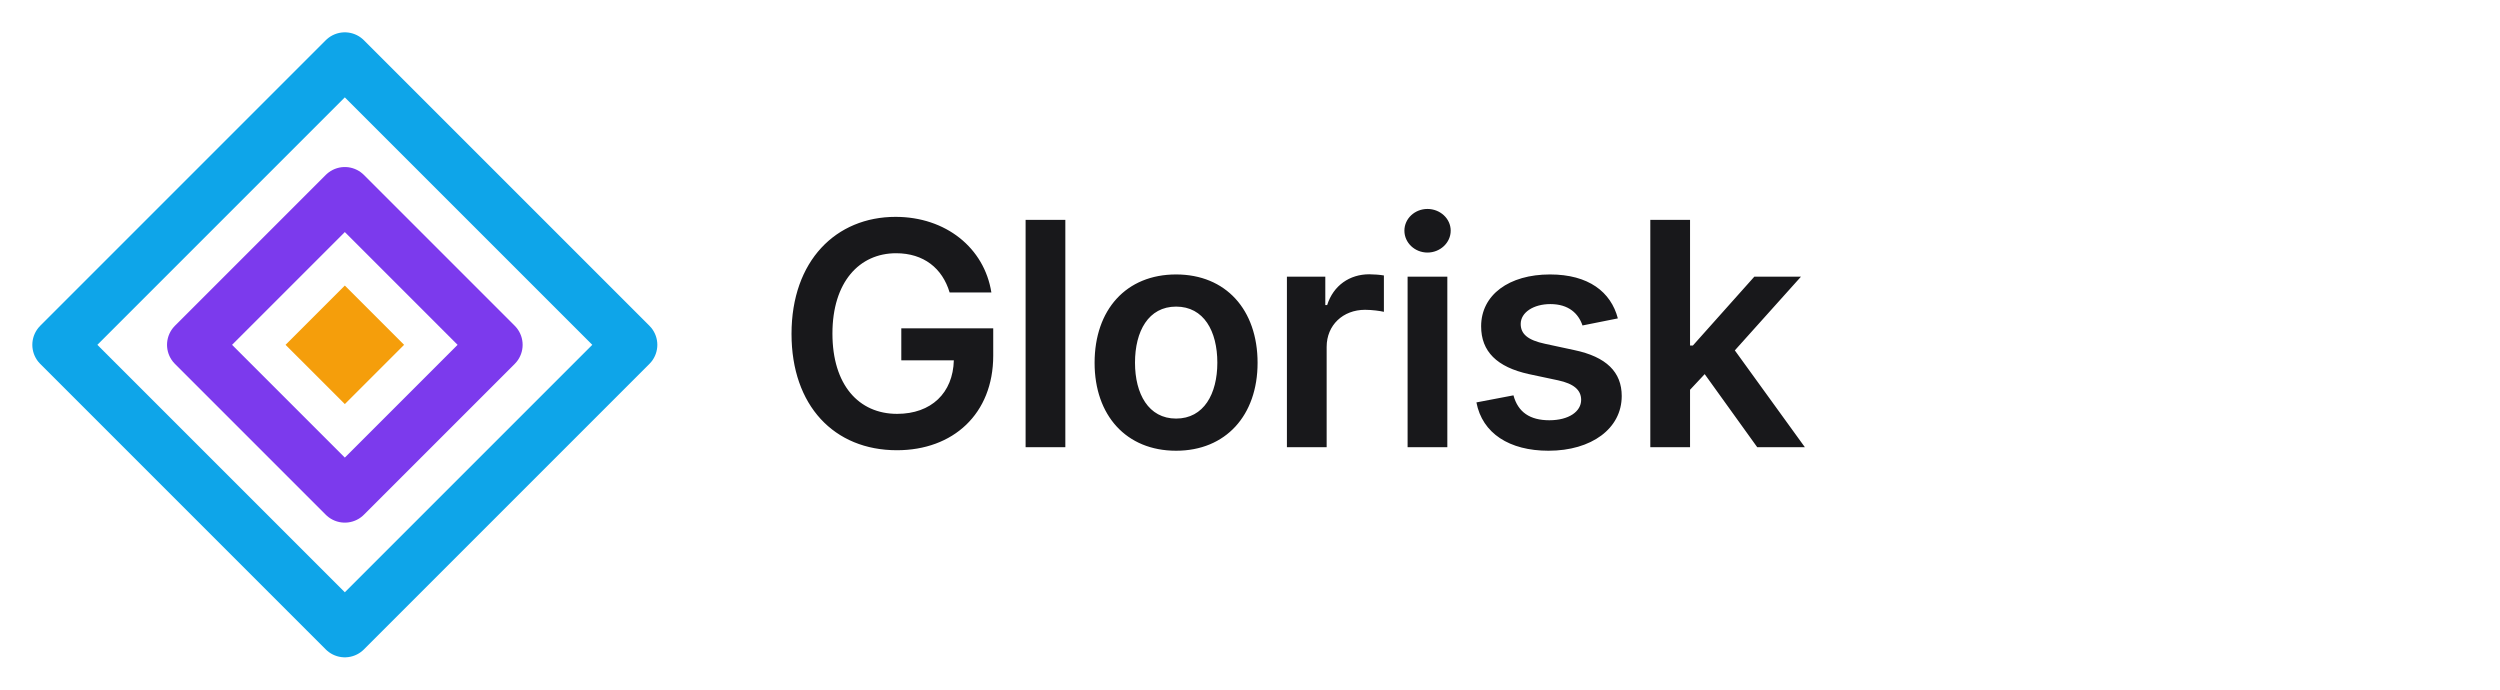
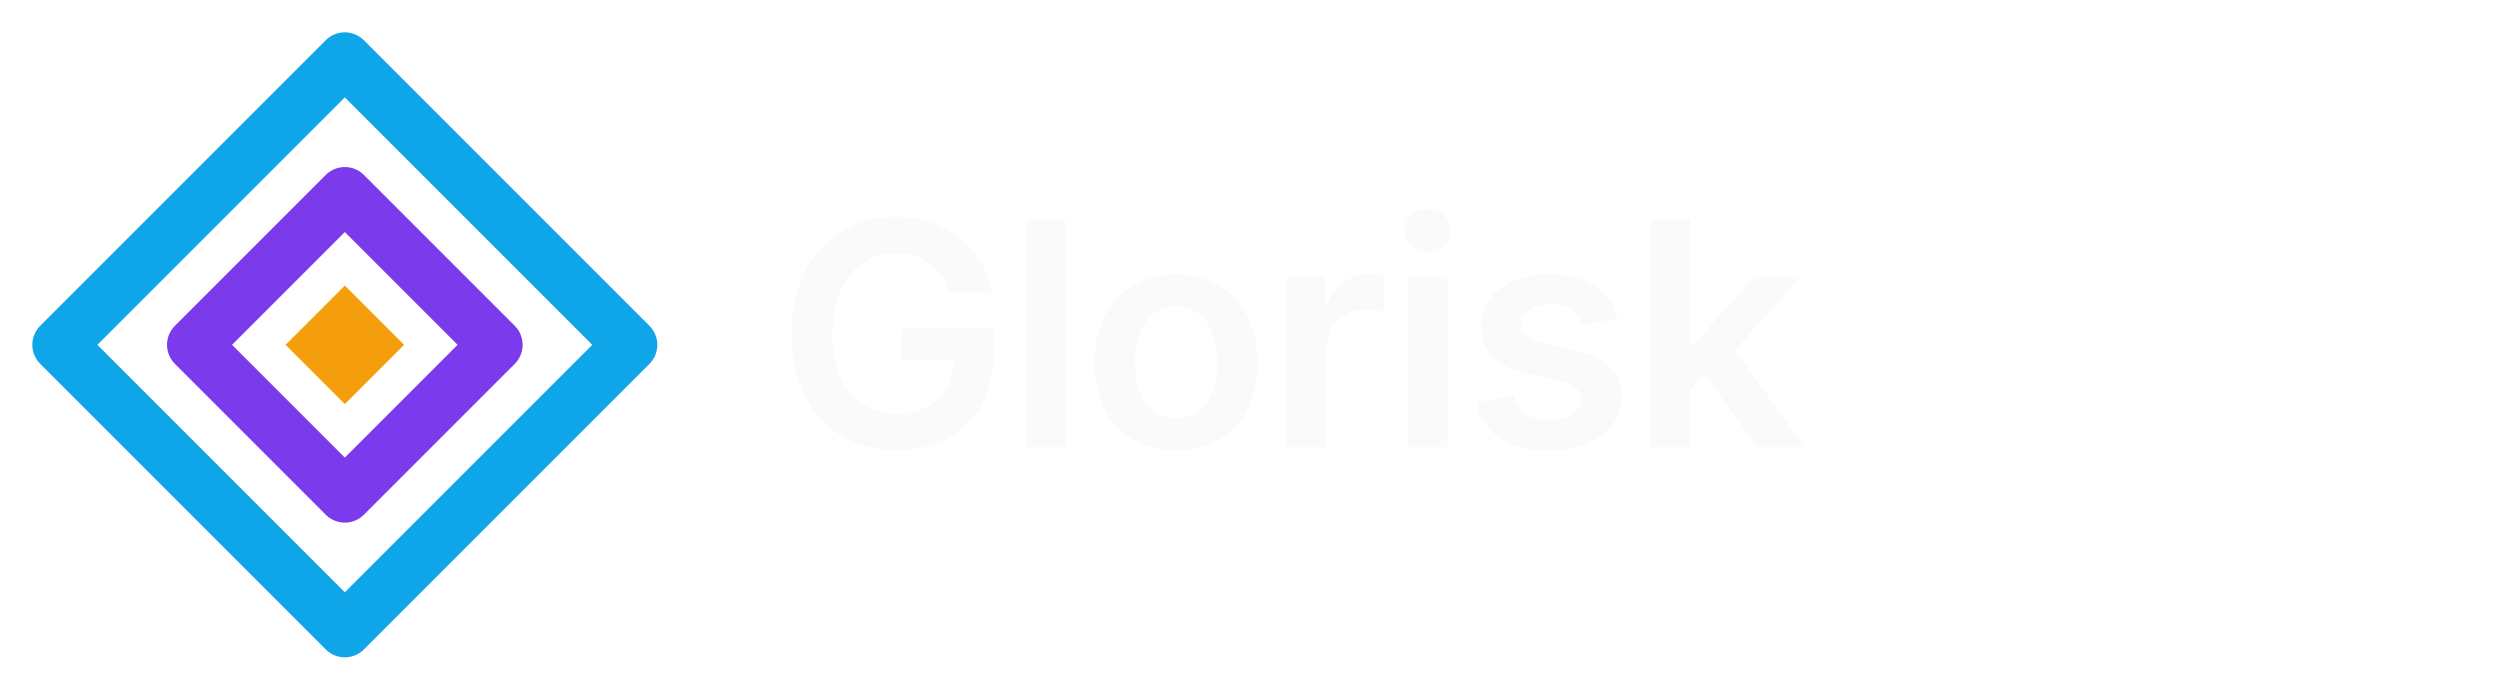
<svg xmlns="http://www.w3.org/2000/svg" viewBox="0 0 232 64" width="232" height="64" role="img" aria-label="Glorisk">
  <g fill="none" stroke-width="5" stroke-linejoin="round">
    <path d="M32 5.5 58.5 32 32 58.5 5.5 32Z" stroke="#0EA5E9" />
    <path d="M32 18 46 32 32 46 18 32Z" stroke="#7C3AED" />
  </g>
  <path d="M32 26.5 37.5 32 32 37.5 26.5 32Z" fill="#F59E0B" />
-   <text x="72" y="41.5" fill="#18181B" font-family="Inter, ui-sans-serif, system-ui, -apple-system, 'Segoe UI', Roboto, sans-serif" font-size="29" font-weight="600" letter-spacing="-0.5">Glorisk</text>
+   <text x="72" y="41.5" fill="#FAFAFA" font-family="Inter, ui-sans-serif, system-ui, -apple-system, 'Segoe UI', Roboto, sans-serif" font-size="29" font-weight="600" letter-spacing="-0.5">Glorisk</text>
</svg>
